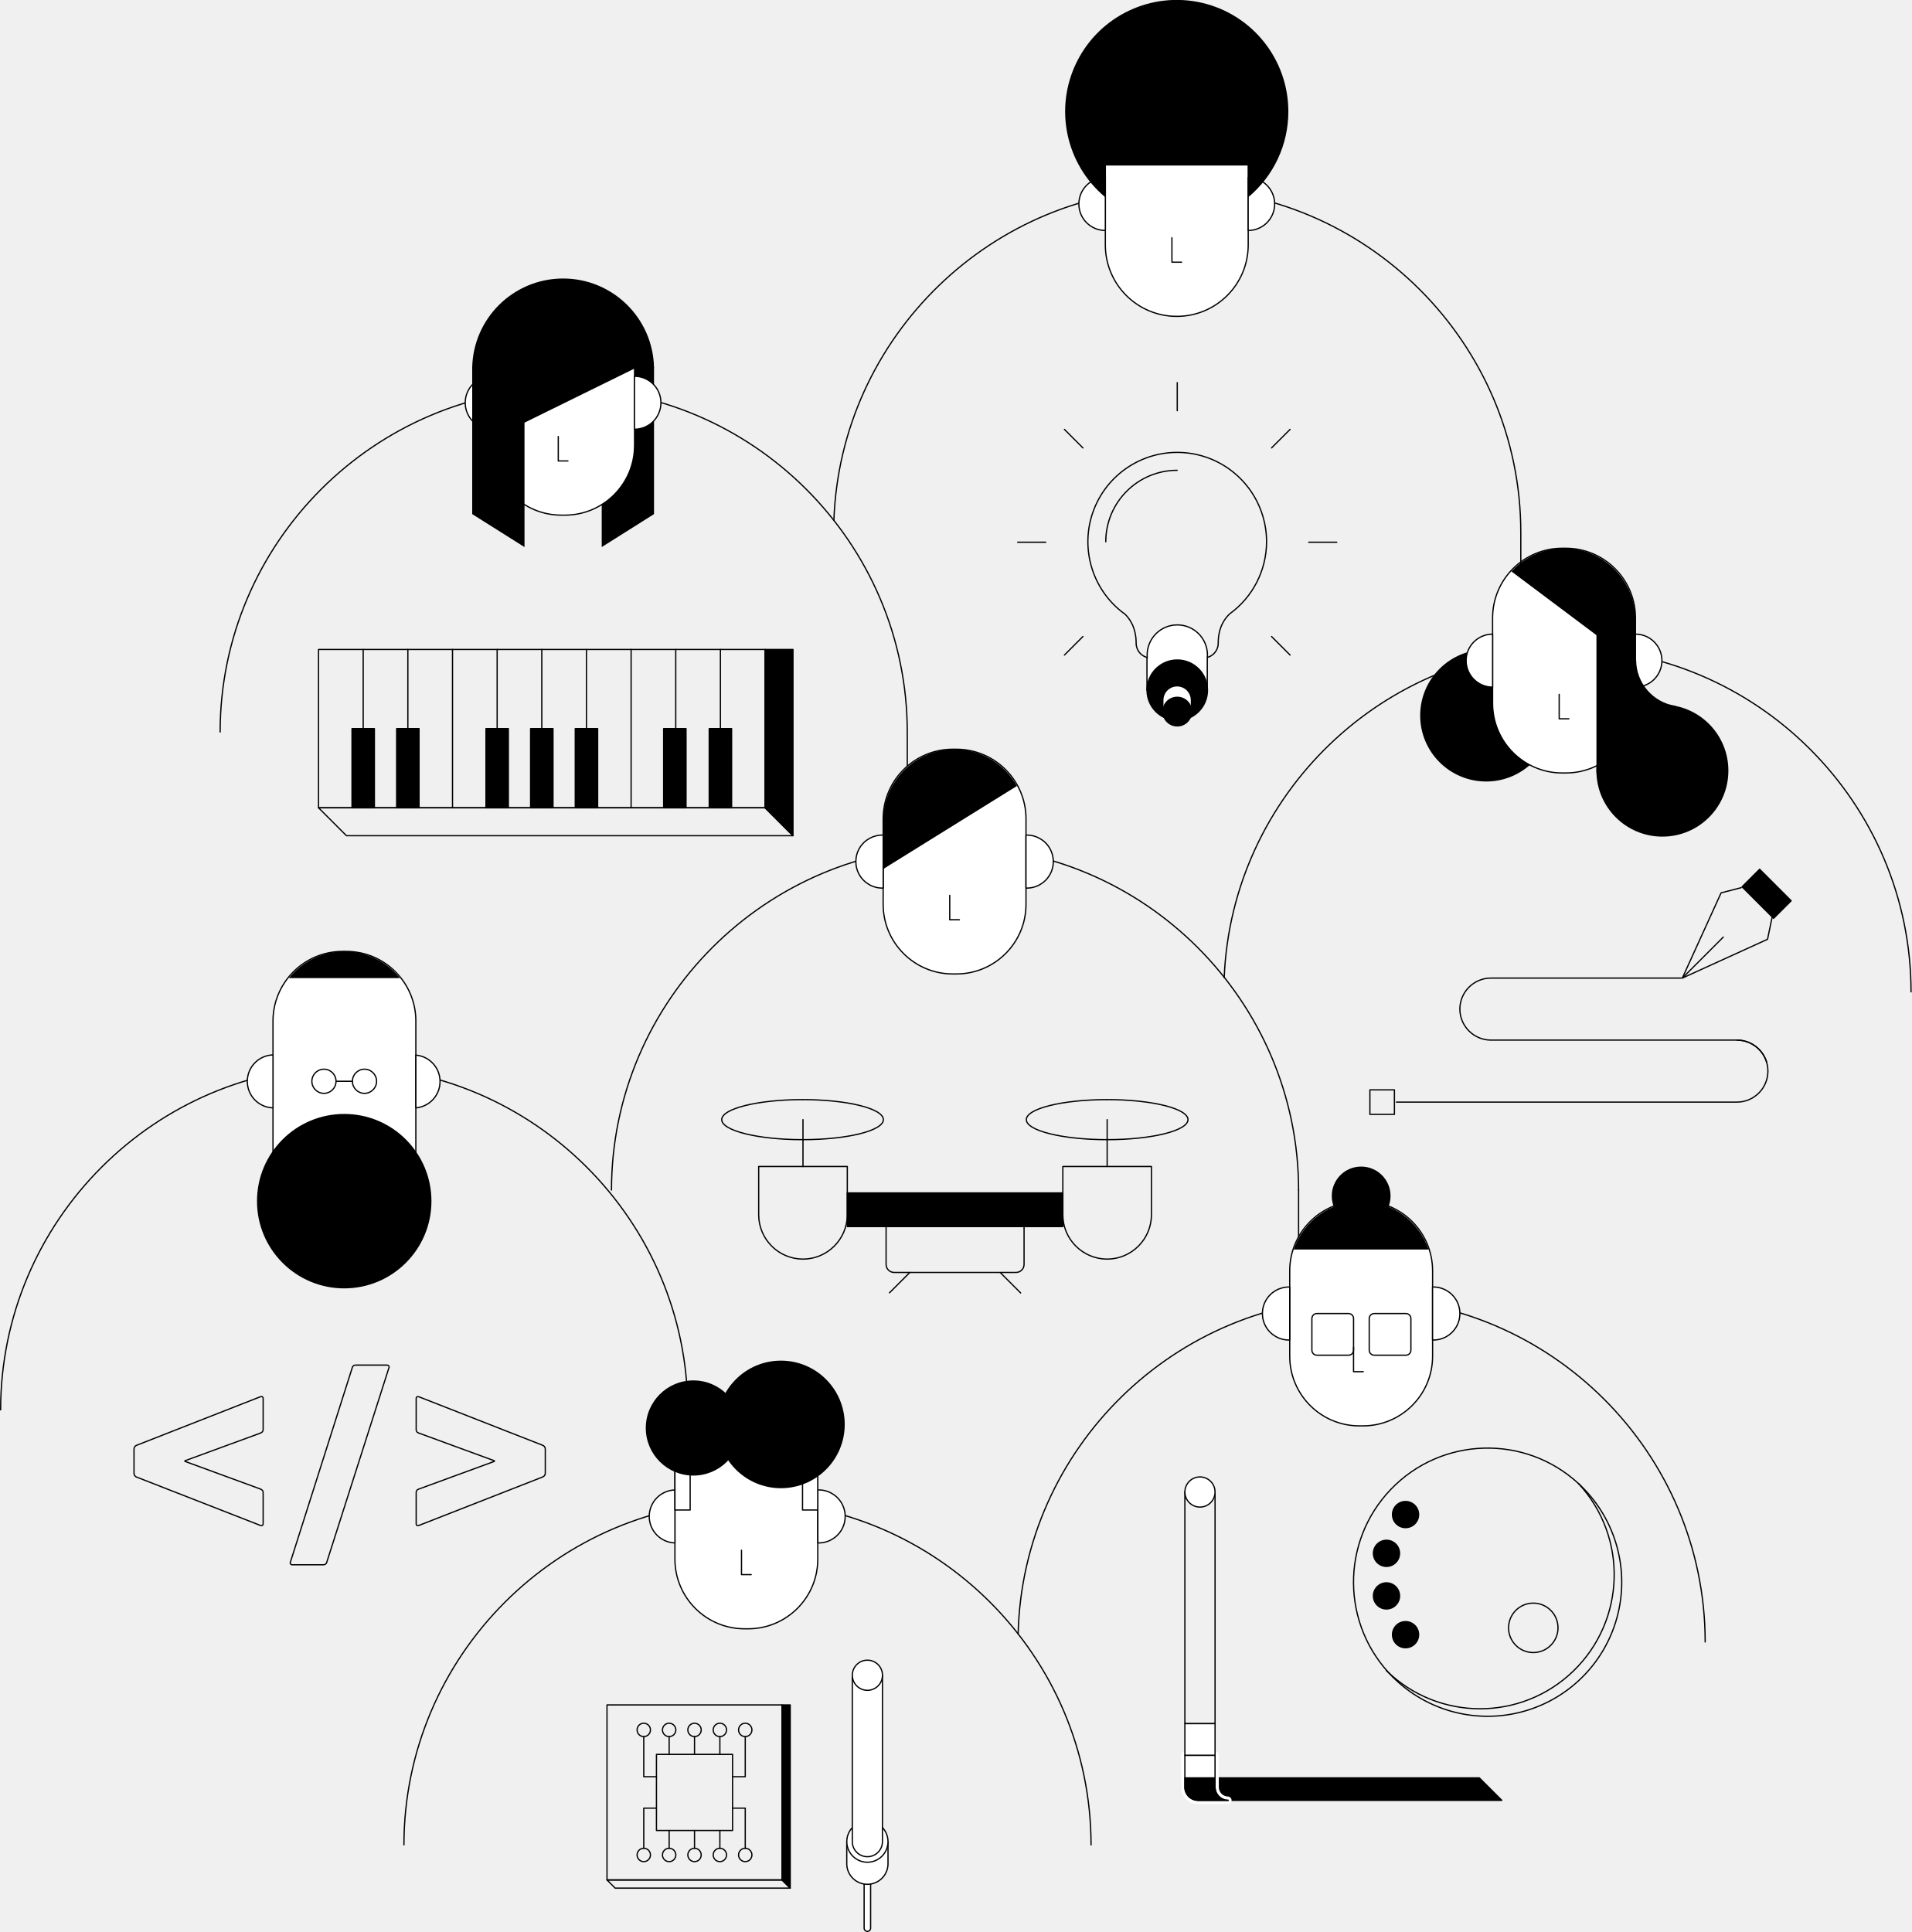
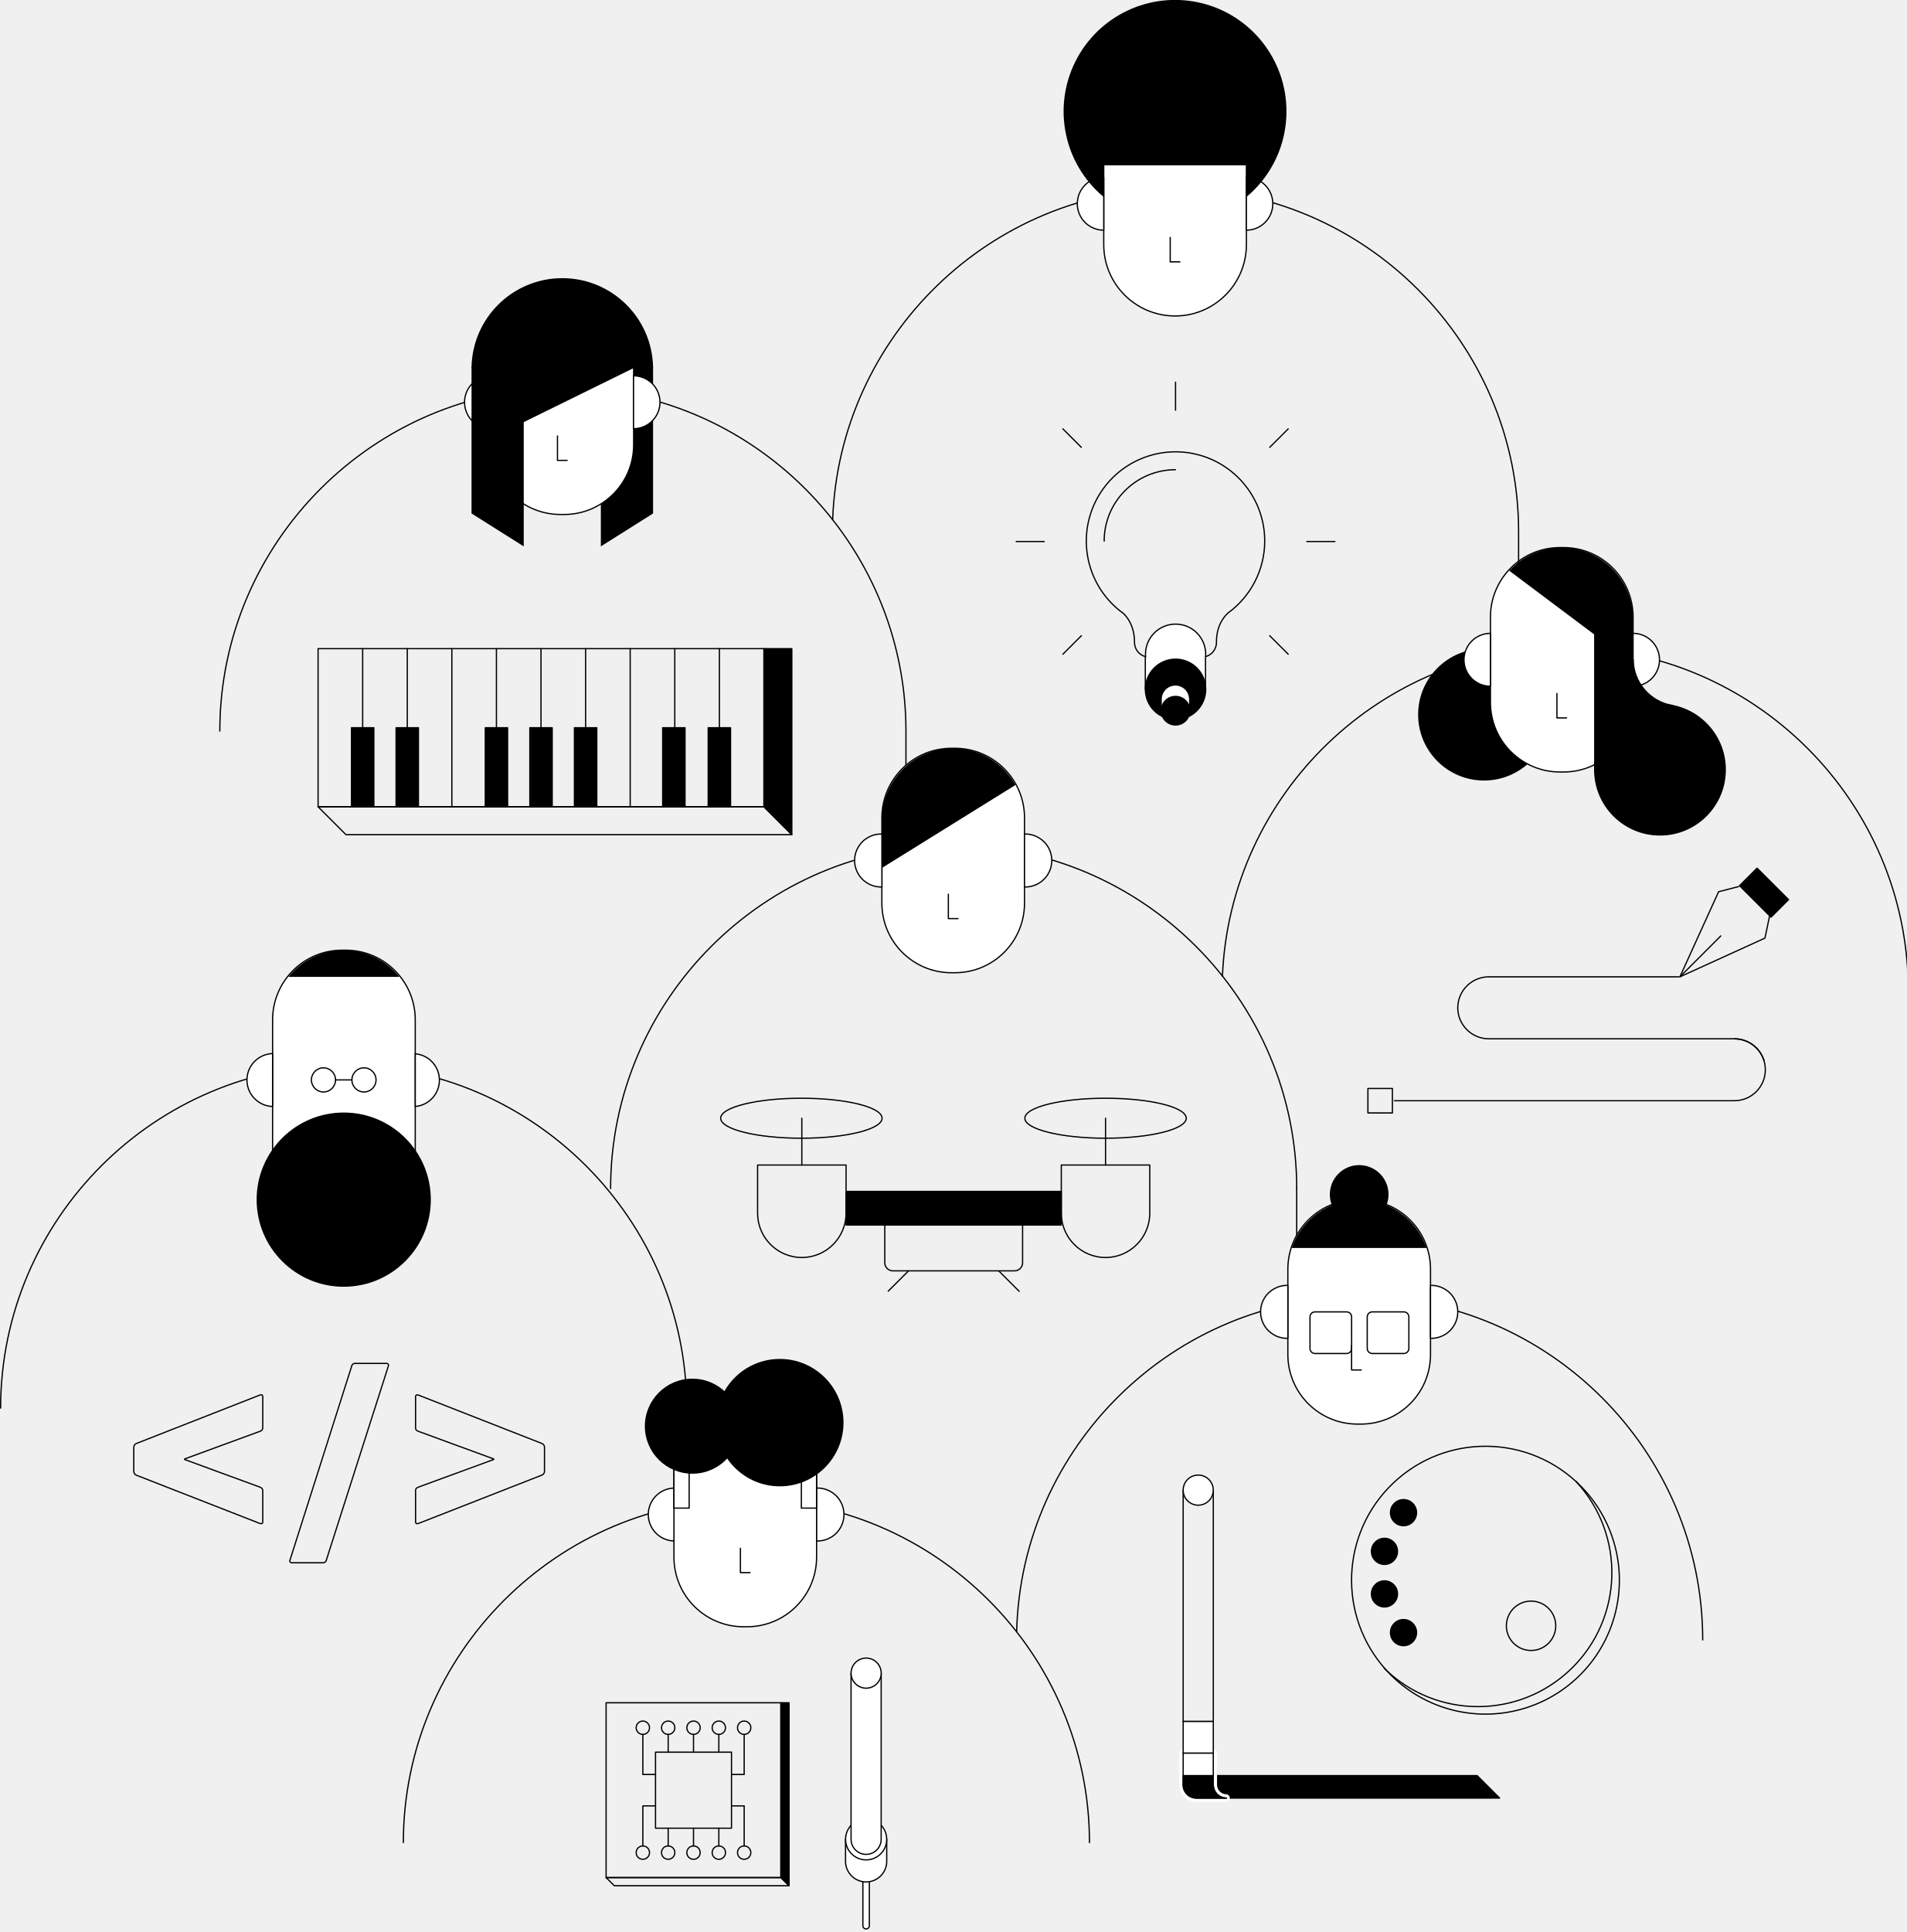
- <svg xmlns="http://www.w3.org/2000/svg" id="レイヤー_1" data-name="レイヤー 1" viewBox="0 0 760.9 769.03">
+ <svg xmlns="http://www.w3.org/2000/svg" id="レイヤー_1" data-name="レイヤー 1" viewBox="0 0 760 770">
  <defs>
    <style>.cls-1{fill:none;}.cls-1,.cls-2,.cls-3,.cls-4{stroke:#000;stroke-width:0.5px;}.cls-1,.cls-2,.cls-3{stroke-linecap:round;stroke-linejoin:round;}.cls-3,.cls-5{fill:#fff;}.cls-4{stroke-miterlimit:10;}</style>
  </defs>
  <path class="cls-1" d="M667.09,446.37h0c0-75.21,61.54-136.74,136.75-136.74h0c75.21,0,136.75,61.53,136.75,136.74h0v15.94" transform="translate(-579.47 -155.01)" />
  <rect class="cls-1" x="545.26" y="433.81" width="9.76" height="9.76" />
  <path class="cls-1" d="M1135.3,593.7h135.51a12.34,12.34,0,1,0,0-24.68" transform="translate(-579.47 -155.01)" />
  <path class="cls-1" d="M1282.64,577.75a12.38,12.38,0,0,0-11.8-8.73h-97.95a12.39,12.39,0,0,1-12.35-12.35h0a12.38,12.38,0,0,1,12.35-12.34h75.7" transform="translate(-579.47 -155.01)" />
  <polyline class="cls-1" points="693.04 353.34 685.05 355.4 669.62 389.32 703.53 373.88 705.38 364.98" />
  <line class="cls-1" x1="669.62" y1="389.32" x2="685.92" y2="373.01" />
  <rect class="cls-2" x="1273.76" y="505.84" width="17.75" height="9.89" transform="translate(1248.94 1623.91) rotate(-135)" />
  <path class="cls-1" d="M579.72,716.2h0c0-75.21,61.53-136.74,136.74-136.74h0c75.22,0,136.75,61.53,136.75,136.74h0" transform="translate(-579.47 -155.01)" />
  <path class="cls-1" d="M632.81,741.36v-9.51a1.59,1.59,0,0,1,1.13-1.58L683.07,711c.68-.22,1.14,0,1.14.68V724c0,.79-.34,1.13-1.14,1.47l-30,11v.23l30,11c.8.34,1.14.68,1.14,1.47v12.34c0,.68-.46.91-1.14.68L633.94,743A1.61,1.61,0,0,1,632.81,741.36Z" transform="translate(-579.47 -155.01)" />
  <path class="cls-1" d="M719.64,699.53a1.37,1.37,0,0,1,1.48-1.14h12.33a.78.78,0,0,1,.8,1.14l-24.68,77.2a1.37,1.37,0,0,1-1.47,1.13H695.87a.77.77,0,0,1-.79-1.13Z" transform="translate(-579.47 -155.01)" />
  <path class="cls-1" d="M745.12,749.17c0-.79.22-1.13,1.13-1.47l30-11v-.23l-30-11c-.91-.34-1.13-.68-1.13-1.47V711.7c0-.68.45-.9,1.13-.68l49.13,19.25a1.59,1.59,0,0,1,1.13,1.58v9.51a1.61,1.61,0,0,1-1.13,1.59l-49.13,19.24c-.68.23-1.13,0-1.13-.68Z" transform="translate(-579.47 -155.01)" />
  <path class="cls-1" d="M822.86,628.7h0C822.86,553.49,884.39,492,959.6,492h0c75.21,0,136.75,61.53,136.75,136.74h0" transform="translate(-579.47 -155.01)" />
  <rect class="cls-3" x="351.52" y="298.23" width="56.86" height="89.45" rx="27.73" />
  <path d="M959.41,453.24h0A28.5,28.5,0,0,0,931,481.66v19.28l53.24-33.07A28.47,28.47,0,0,0,959.41,453.24Z" transform="translate(-579.47 -155.01)" />
  <path class="cls-3" d="M931,508.51a10.55,10.55,0,1,1,0-21.09Z" transform="translate(-579.47 -155.01)" />
  <path class="cls-3" d="M987.84,508.51a10.55,10.55,0,1,0,0-21.09Z" transform="translate(-579.47 -155.01)" />
  <polyline class="cls-1" points="378.02 356.39 378.02 366.11 381.87 366.11" />
  <path class="cls-1" d="M1066.74,544.08c3-72.59,63.33-131,136.63-131h0c75.21,0,136.75,61.53,136.75,136.74h0" transform="translate(-579.47 -155.01)" />
  <rect class="cls-2" x="337.25" y="474.83" width="85.79" height="13.4" />
  <path class="cls-1" d="M881.45,619.33v19.24a17.68,17.68,0,0,0,17.63,17.63h0a17.69,17.69,0,0,0,17.64-17.63V619.33Z" transform="translate(-579.47 -155.01)" />
  <path class="cls-1" d="M1002.51,619.33v19.24a17.68,17.68,0,0,0,17.63,17.63h0a17.69,17.69,0,0,0,17.64-17.63V619.33Z" transform="translate(-579.47 -155.01)" />
  <line class="cls-1" x1="319.61" y1="464.32" x2="319.61" y2="445.67" />
  <path class="cls-1" d="M931.08,600.78" transform="translate(-579.47 -155.01)" />
  <path class="cls-1" d="M867.09,600.78" transform="translate(-579.47 -155.01)" />
  <line class="cls-1" x1="440.68" y1="464.32" x2="440.68" y2="445.67" />
  <path class="cls-1" d="M352.69,488.23h54.92a0,0,0,0,1,0,0v15.07a3.19,3.19,0,0,1-3.19,3.19H355.88a3.19,3.19,0,0,1-3.19-3.19V488.23A0,0,0,0,1,352.69,488.23Z" />
  <line class="cls-1" x1="362.14" y1="506.5" x2="354.05" y2="514.59" />
  <line class="cls-1" x1="398.15" y1="506.56" x2="406.24" y2="514.65" />
  <ellipse class="cls-1" cx="319.44" cy="445.67" rx="32.17" ry="7.97" />
  <ellipse class="cls-1" cx="440.68" cy="445.67" rx="32.17" ry="7.97" />
  <rect class="cls-3" x="108.66" y="378.7" width="56.86" height="109" rx="27.73" />
  <circle class="cls-1" cx="128.94" cy="430.4" r="4.81" />
  <circle class="cls-1" cx="145.08" cy="430.4" r="4.81" />
  <line class="cls-1" x1="133.74" y1="430.4" x2="140.27" y2="430.4" />
  <circle cx="137.01" cy="478.12" r="34.72" />
  <path class="cls-3" d="M688.13,596a10.55,10.55,0,0,1,0-21.09Z" transform="translate(-579.47 -155.01)" />
  <path class="cls-3" d="M745,596A10.54,10.54,0,0,0,745,575Z" transform="translate(-579.47 -155.01)" />
  <path d="M716.56,533.71h0a28.39,28.39,0,0,0-22.11,10.63h44.22A28.39,28.39,0,0,0,716.56,533.71Z" transform="translate(-579.47 -155.01)" />
  <rect class="cls-1" x="126.79" y="258.52" width="177.73" height="63.02" />
  <polygon class="cls-2" points="315.63 258.52 304.52 258.52 304.52 321.54 315.63 332.65 315.63 258.52" />
  <polygon class="cls-1" points="315.63 332.65 137.9 332.65 126.79 321.54 304.52 321.54 315.63 332.65" />
  <line class="cls-1" x1="144.56" y1="258.52" x2="144.56" y2="321.54" />
  <line class="cls-1" x1="162.34" y1="258.52" x2="162.34" y2="321.54" />
  <line class="cls-1" x1="180.11" y1="258.52" x2="180.11" y2="321.54" />
  <line class="cls-1" x1="197.88" y1="258.52" x2="197.88" y2="321.54" />
  <line class="cls-1" x1="215.65" y1="258.52" x2="215.65" y2="321.54" />
  <line class="cls-1" x1="233.43" y1="258.52" x2="233.43" y2="321.54" />
  <line class="cls-1" x1="251.2" y1="258.52" x2="251.2" y2="321.54" />
  <line class="cls-1" x1="268.97" y1="258.52" x2="268.97" y2="321.54" />
  <line class="cls-1" x1="286.75" y1="258.52" x2="286.75" y2="321.54" />
  <rect class="cls-2" x="140.11" y="290.03" width="8.91" height="31.51" />
  <rect class="cls-2" x="157.88" y="290.03" width="8.91" height="31.51" />
  <rect class="cls-2" x="193.43" y="290.03" width="8.91" height="31.51" />
  <rect class="cls-2" x="211.2" y="290.03" width="8.91" height="31.51" />
  <rect class="cls-2" x="228.97" y="290.03" width="8.91" height="31.51" />
  <rect class="cls-2" x="264.15" y="290.03" width="8.91" height="31.51" />
  <rect class="cls-2" x="282.29" y="290.03" width="8.91" height="31.51" />
  <circle cx="591.54" cy="284.81" r="26.27" />
  <rect class="cls-3" x="594.1" y="218.23" width="56.86" height="89.45" rx="27.73" />
  <path class="cls-3" d="M1173.57,428.51a10.54,10.54,0,1,1,0-21.08Z" transform="translate(-579.47 -155.01)" />
  <path class="cls-3" d="M1230.42,428.51a10.54,10.54,0,1,0,0-21.08Z" transform="translate(-579.47 -155.01)" />
  <polyline class="cls-1" points="620.6 276.4 620.6 286.12 624.45 286.12" />
  <circle cx="661.68" cy="306.75" r="26.27" />
  <rect x="635.43" y="247.21" width="15.52" height="60.48" />
  <path d="M1230.42,401.67A28.51,28.51,0,0,0,1202,373.24h0a28.36,28.36,0,0,0-20.92,9.24l49.35,37Z" transform="translate(-579.47 -155.01)" />
  <path d="M1230.71,417.73l-4.13,1.78L1224.85,437l16.3,11.35,5.33-12.36v0A18.49,18.49,0,0,1,1230.71,417.73Z" transform="translate(-579.47 -155.01)" />
  <polygon class="cls-4" points="239.75 217.31 260.07 204.5 260.07 146.42 239.75 146.42 239.75 217.31" />
  <rect class="cls-3" x="195.71" y="115.6" width="56.86" height="89.45" rx="27.73" />
  <path class="cls-3" d="M775.18,325.87a10.54,10.54,0,1,1,0-21.08Z" transform="translate(-579.47 -155.01)" />
  <path class="cls-3" d="M832,325.87a10.54,10.54,0,1,0,0-21.08Z" transform="translate(-579.47 -155.01)" />
  <polyline class="cls-1" points="222.21 173.76 222.21 183.48 226.06 183.48" />
  <polygon class="cls-4" points="208.52 217.31 188.2 204.5 188.2 146.42 208.52 146.42 208.52 217.31" />
  <path class="cls-2" d="M803.6,270.61h0A28.5,28.5,0,0,0,775.18,299v2.4H832V299A28.51,28.51,0,0,0,803.6,270.61Z" transform="translate(-579.47 -155.01)" />
  <polygon class="cls-2" points="252.56 146.42 202.84 170.87 204.38 143.41 252.56 146.42" />
  <path class="cls-2" d="M767.67,301.46a35.94,35.94,0,0,1,71.87,0Z" transform="translate(-579.47 -155.01)" />
  <path class="cls-1" d="M984.72,805.34c1.75-73.72,62.59-133.49,136.71-133.49h0c75.21,0,136.75,61.54,136.75,136.75h0" transform="translate(-579.47 -155.01)" />
  <rect class="cls-3" x="513.35" y="478.12" width="56.86" height="89.45" rx="27.73" />
  <path class="cls-3" d="M1092.82,688.4a10.55,10.55,0,1,1,0-21.09Z" transform="translate(-579.47 -155.01)" />
  <path class="cls-3" d="M1149.67,688.4a10.55,10.55,0,1,0,0-21.09Z" transform="translate(-579.47 -155.01)" />
  <path class="cls-1" d="M740.25,889.37h0c0-75.21,61.53-136.75,136.74-136.75h0c75.21,0,136.75,61.54,136.75,136.75h0" transform="translate(-579.47 -155.01)" />
  <path class="cls-1" d="M911.38,362.16c2.55-73,63.06-132,136.66-132h0c75.21,0,136.75,61.54,136.75,136.75h0v12.74" transform="translate(-579.47 -155.01)" />
  <circle cx="541.78" cy="476.05" r="11.7" />
  <path d="M1121.24,633.13a28.51,28.51,0,0,0-26.86,19.25h53.73A28.51,28.51,0,0,0,1121.24,633.13Z" transform="translate(-579.47 -155.01)" />
  <polyline class="cls-1" points="538.75 536.28 538.75 546 542.61 546" />
  <rect class="cls-1" x="522.17" y="522.85" width="16.59" height="16.59" rx="2" />
  <rect class="cls-1" x="544.99" y="522.85" width="16.59" height="16.59" rx="2" />
  <polygon class="cls-2" points="482.33 716.62 597.76 716.62 588.81 707.67 482.33 707.67 482.33 716.62" />
  <path class="cls-5" d="M1049.57,866.37V853.74a1.52,1.52,0,0,1,1.51-1.52h12a1.51,1.51,0,0,1,1.51,1.52v12.63a3.75,3.75,0,0,0,3.75,3.75,1.51,1.51,0,0,1,0,3h-12A6.78,6.78,0,0,1,1049.57,866.37Zm12,0V855.25h-9v11.12a3.75,3.75,0,0,0,3.74,3.75h6.37A6.73,6.73,0,0,1,1061.58,866.37Z" transform="translate(-579.47 -155.01)" />
  <rect class="cls-1" x="1051.08" y="748.9" width="12.01" height="92.2" transform="translate(1534.71 1435) rotate(-180)" />
  <circle class="cls-3" cx="477.62" cy="593.89" r="6" />
  <rect class="cls-3" x="1051.08" y="841.1" width="12.01" height="12.64" transform="translate(1534.71 1539.83) rotate(-180)" />
  <path class="cls-3" d="M1063.09,866.37V853.74h-12v12.63a5.27,5.27,0,0,0,5.26,5.26h12A5.26,5.26,0,0,1,1063.09,866.37Z" transform="translate(-579.47 -155.01)" />
  <path class="cls-2" d="M1068.35,871.63h-12a5.27,5.27,0,0,1-5.26-5.26v-3.69h12v3.69A5.26,5.26,0,0,0,1068.35,871.63Z" transform="translate(-579.47 -155.01)" />
  <path class="cls-1" d="M1207.78,745.56a53.38,53.38,0,0,1-76.55,74.37" transform="translate(-579.47 -155.01)" />
  <path class="cls-1" d="M1133.86,822.56a53.38,53.38,0,0,1,73.92-77" transform="translate(-579.47 -155.01)" />
  <path class="cls-1" d="M1207.78,745.56a53.38,53.38,0,1,1-73.92,77" transform="translate(-579.47 -155.01)" />
  <circle class="cls-1" cx="610.29" cy="647.96" r="9.84" />
  <circle cx="551.86" cy="618.3" r="5.45" />
  <circle cx="559.45" cy="602.87" r="5.45" />
  <circle cx="559.45" cy="650.68" r="5.45" />
  <circle cx="551.86" cy="635.25" r="5.45" />
  <path class="cls-1" d="M1083.6,370.65a35.56,35.56,0,1,0-57.89,27.67h0l0,0c.45.36.9.71,1.37,1,1.77,1.62,4.61,5.23,4.61,11.71a5.89,5.89,0,0,0,5.88,5.88h20.91a5.9,5.9,0,0,0,5.88-5.88v-.17c0-6.35,2.83-9.9,4.58-11.52A35.5,35.5,0,0,0,1083.6,370.65Z" transform="translate(-579.47 -155.01)" />
  <path class="cls-1" d="M1019.6,370.65A28.44,28.44,0,0,1,1048,342.21" transform="translate(-579.47 -155.01)" />
  <line class="cls-1" x1="468.58" y1="152.32" x2="468.58" y2="163.49" />
  <line class="cls-1" x1="423.67" y1="170.92" x2="431.03" y2="178.29" />
  <line class="cls-1" x1="506.12" y1="253.37" x2="513.49" y2="260.74" />
  <line class="cls-1" x1="405.06" y1="215.83" x2="416.24" y2="215.83" />
  <line class="cls-1" x1="520.91" y1="215.83" x2="532.09" y2="215.83" />
  <line class="cls-1" x1="423.67" y1="260.74" x2="431.03" y2="253.37" />
  <line class="cls-1" x1="506.12" y1="178.29" x2="513.49" y2="170.92" />
  <path class="cls-3" d="M1060.07,415.75a12,12,0,1,0-24,0c0,.41,0,.82.06,1.22H1036v12.78h24V417H1060C1060.05,416.57,1060.07,416.16,1060.07,415.75Z" transform="translate(-579.47 -155.01)" />
  <circle class="cls-2" cx="468.58" cy="274.74" r="12.03" />
  <path class="cls-3" d="M1048,428a5.7,5.7,0,0,0-5.69,5.7v4.59h11.38v-4.59A5.69,5.69,0,0,0,1048,428Z" transform="translate(-579.47 -155.01)" />
  <circle class="cls-2" cx="468.58" cy="283.25" r="5.69" />
  <rect class="cls-3" x="439.96" y="36.48" width="56.86" height="89.45" rx="28.43" />
  <path class="cls-3" d="M1019.43,246.75a10.54,10.54,0,1,1,0-21.08Z" transform="translate(-579.47 -155.01)" />
  <path class="cls-3" d="M1076.28,246.75a10.54,10.54,0,1,0,0-21.08Z" transform="translate(-579.47 -155.01)" />
  <polyline class="cls-1" points="466.46 94.64 466.46 104.36 470.31 104.36" />
  <rect class="cls-1" x="241.6" y="678.64" width="69.67" height="69.67" />
  <rect class="cls-1" x="261.29" y="698.33" width="30.29" height="30.29" />
  <polygon class="cls-1" points="311.27 748.31 241.6 748.31 244.86 751.57 314.53 751.57 311.27 748.31" />
  <polygon class="cls-2" points="314.53 678.64 311.27 678.64 311.27 748.31 314.53 751.57 314.53 678.64" />
  <line class="cls-1" x1="266.34" y1="698.33" x2="266.34" y2="691.25" />
  <line class="cls-1" x1="276.44" y1="698.33" x2="276.44" y2="691.25" />
  <polyline class="cls-1" points="256.24 691.25 256.24 707.22 261.29 707.22" />
  <line class="cls-1" x1="286.53" y1="698.33" x2="286.53" y2="691.25" />
  <polyline class="cls-1" points="296.63 691.25 296.63 707.22 291.58 707.22" />
  <line class="cls-1" x1="266.34" y1="735.7" x2="266.34" y2="728.62" />
  <line class="cls-1" x1="276.44" y1="735.7" x2="276.44" y2="728.62" />
  <line class="cls-1" x1="286.53" y1="735.7" x2="286.53" y2="728.62" />
  <circle class="cls-1" cx="266.34" cy="688.59" r="2.66" />
  <circle class="cls-1" cx="256.24" cy="688.59" r="2.66" />
  <circle class="cls-1" cx="276.44" cy="688.59" r="2.66" />
  <circle class="cls-1" cx="286.53" cy="688.59" r="2.66" />
  <circle class="cls-1" cx="296.63" cy="688.59" r="2.66" />
  <polyline class="cls-1" points="256.24 735.71 256.24 719.73 261.29 719.73" />
  <polyline class="cls-1" points="296.63 735.71 296.63 719.73 291.58 719.73" />
  <circle class="cls-1" cx="256.24" cy="738.36" r="2.66" />
  <circle class="cls-1" cx="296.63" cy="738.36" r="2.66" />
  <circle class="cls-1" cx="266.34" cy="738.36" r="2.66" />
  <circle class="cls-1" cx="276.44" cy="738.36" r="2.66" />
  <circle class="cls-1" cx="286.53" cy="738.36" r="2.66" />
  <path class="cls-3" d="M923.42,902.6v19.9a1.29,1.29,0,1,0,2.58,0V902.6Z" transform="translate(-579.47 -155.01)" />
  <path class="cls-3" d="M916.51,888.07v9.06a8.21,8.21,0,0,0,16.41,0v-9.06Z" transform="translate(-579.47 -155.01)" />
  <circle class="cls-3" cx="345.25" cy="733.06" r="8.2" />
  <path class="cls-3" d="M918.71,821.84v66.23a6,6,0,0,0,12,0V821.84Z" transform="translate(-579.47 -155.01)" />
  <circle class="cls-3" cx="345.25" cy="666.83" r="6" />
  <rect class="cls-3" x="268.64" y="558.89" width="56.86" height="89.45" rx="27.73" />
  <path class="cls-3" d="M848.11,769.17a10.55,10.55,0,0,1,0-21.09Z" transform="translate(-579.47 -155.01)" />
  <path class="cls-3" d="M905,769.17a10.55,10.55,0,1,0,0-21.09Z" transform="translate(-579.47 -155.01)" />
  <polyline class="cls-1" points="295.14 617.06 295.14 626.77 299 626.77" />
  <rect class="cls-3" x="268.64" y="583.7" width="6.06" height="17.35" />
  <rect class="cls-3" x="319.43" y="583.7" width="6.06" height="17.35" />
  <circle cx="310.84" cy="566.99" r="25.39" />
  <circle cx="275.98" cy="568.41" r="18.94" />
  <path d="M1092.27,199.42a44.42,44.42,0,1,0-72.84,34.12V220.9h56.85v12.64A44.32,44.32,0,0,0,1092.27,199.42Z" transform="translate(-579.47 -155.01)" />
  <line class="cls-1" x1="516.88" y1="473.69" x2="516.88" y2="492.42" />
</svg>
